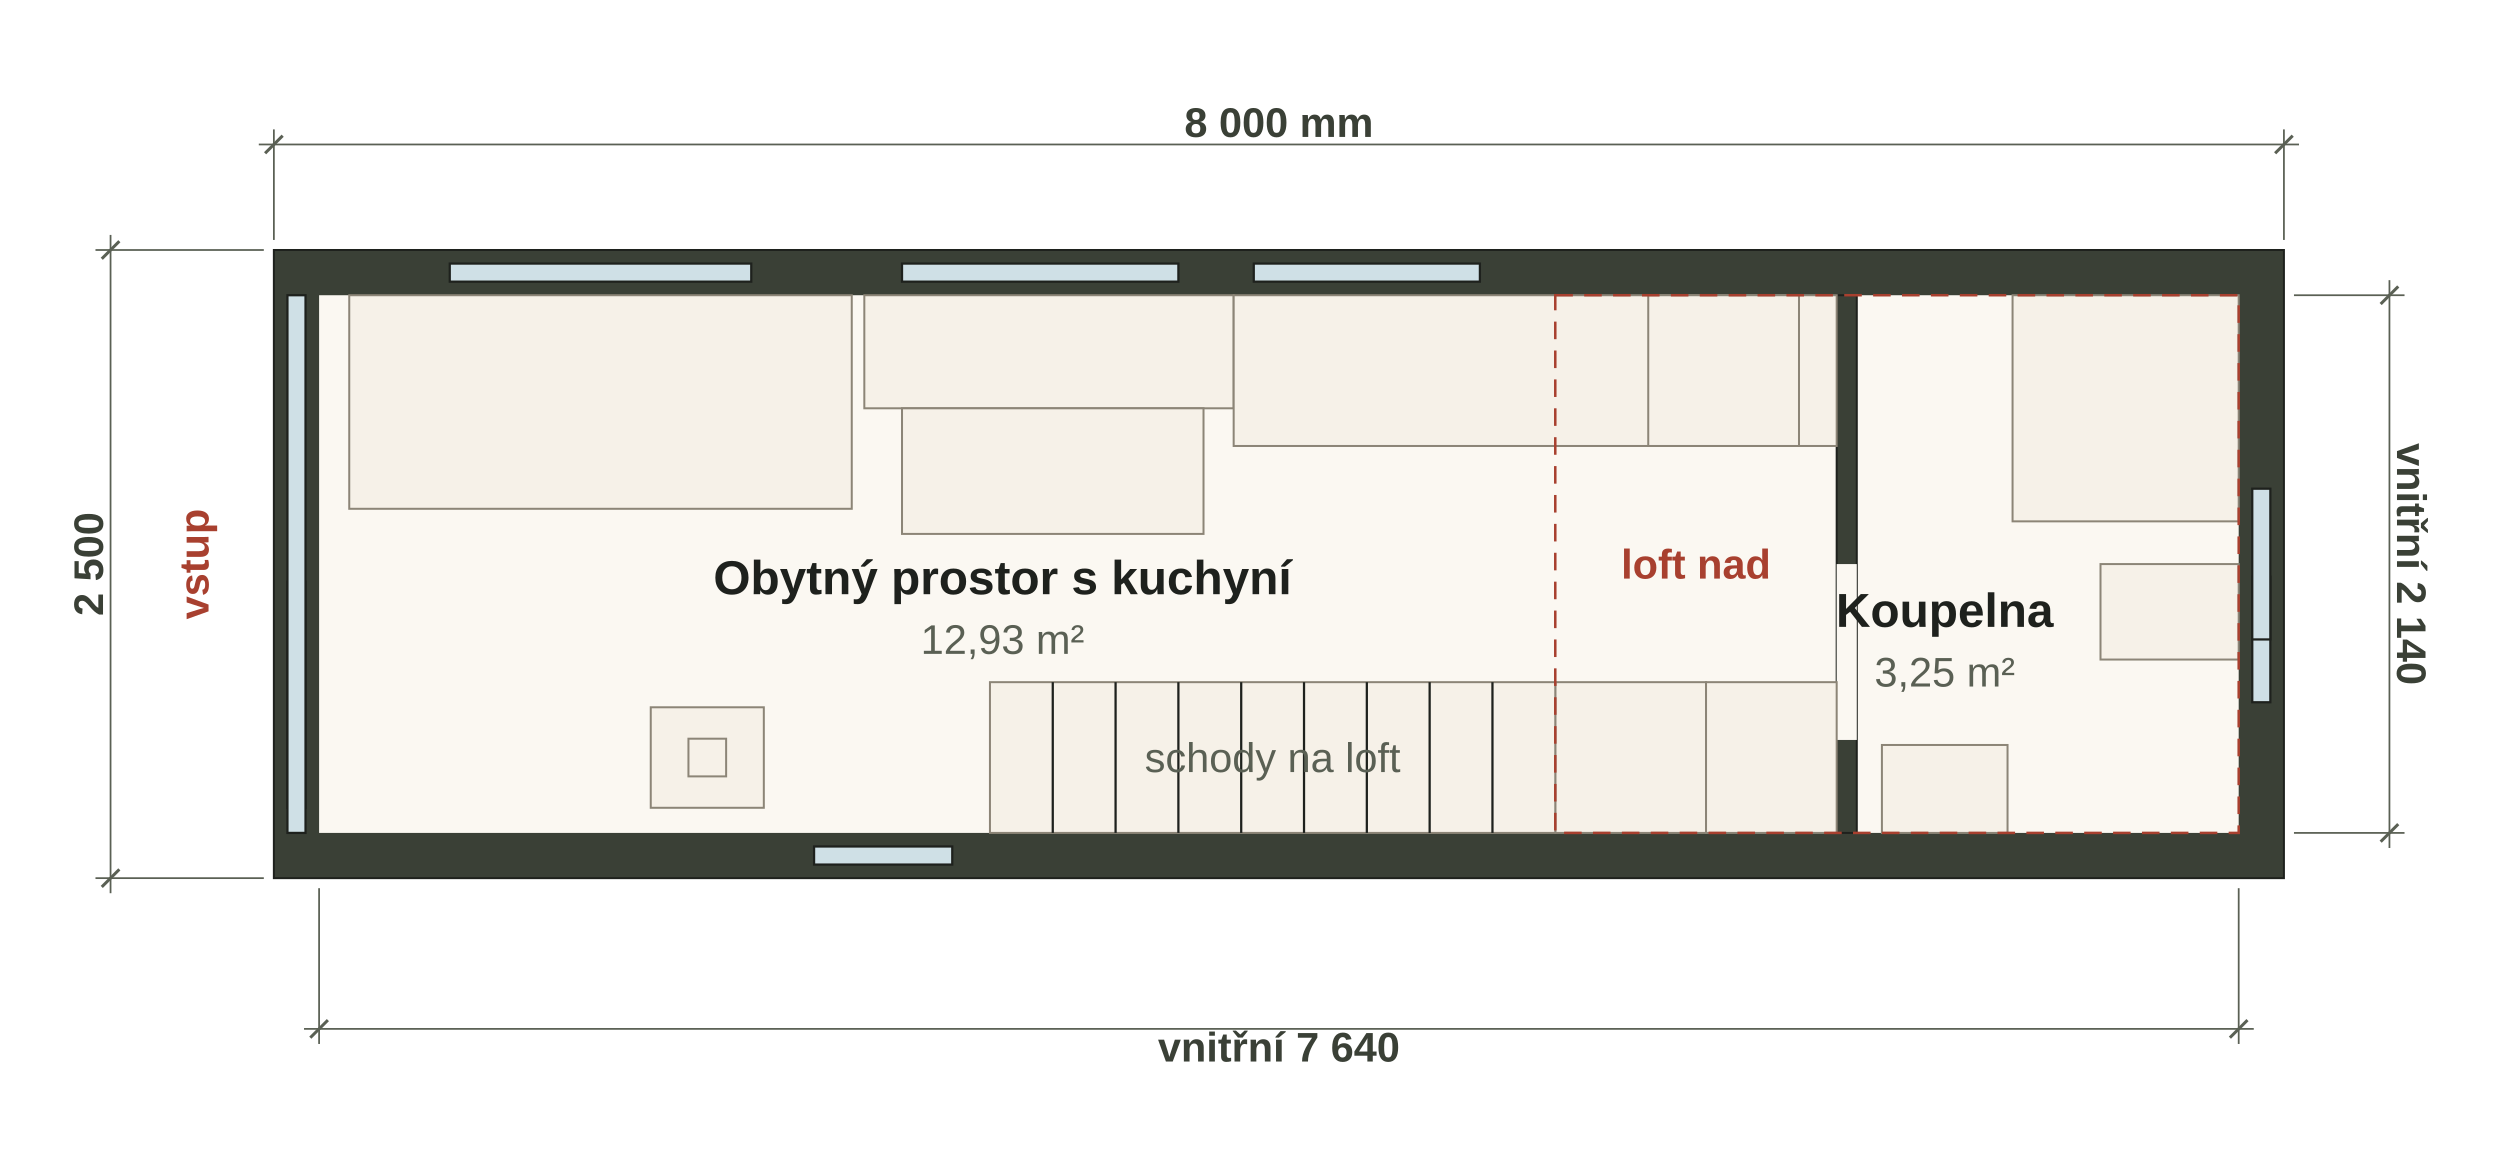
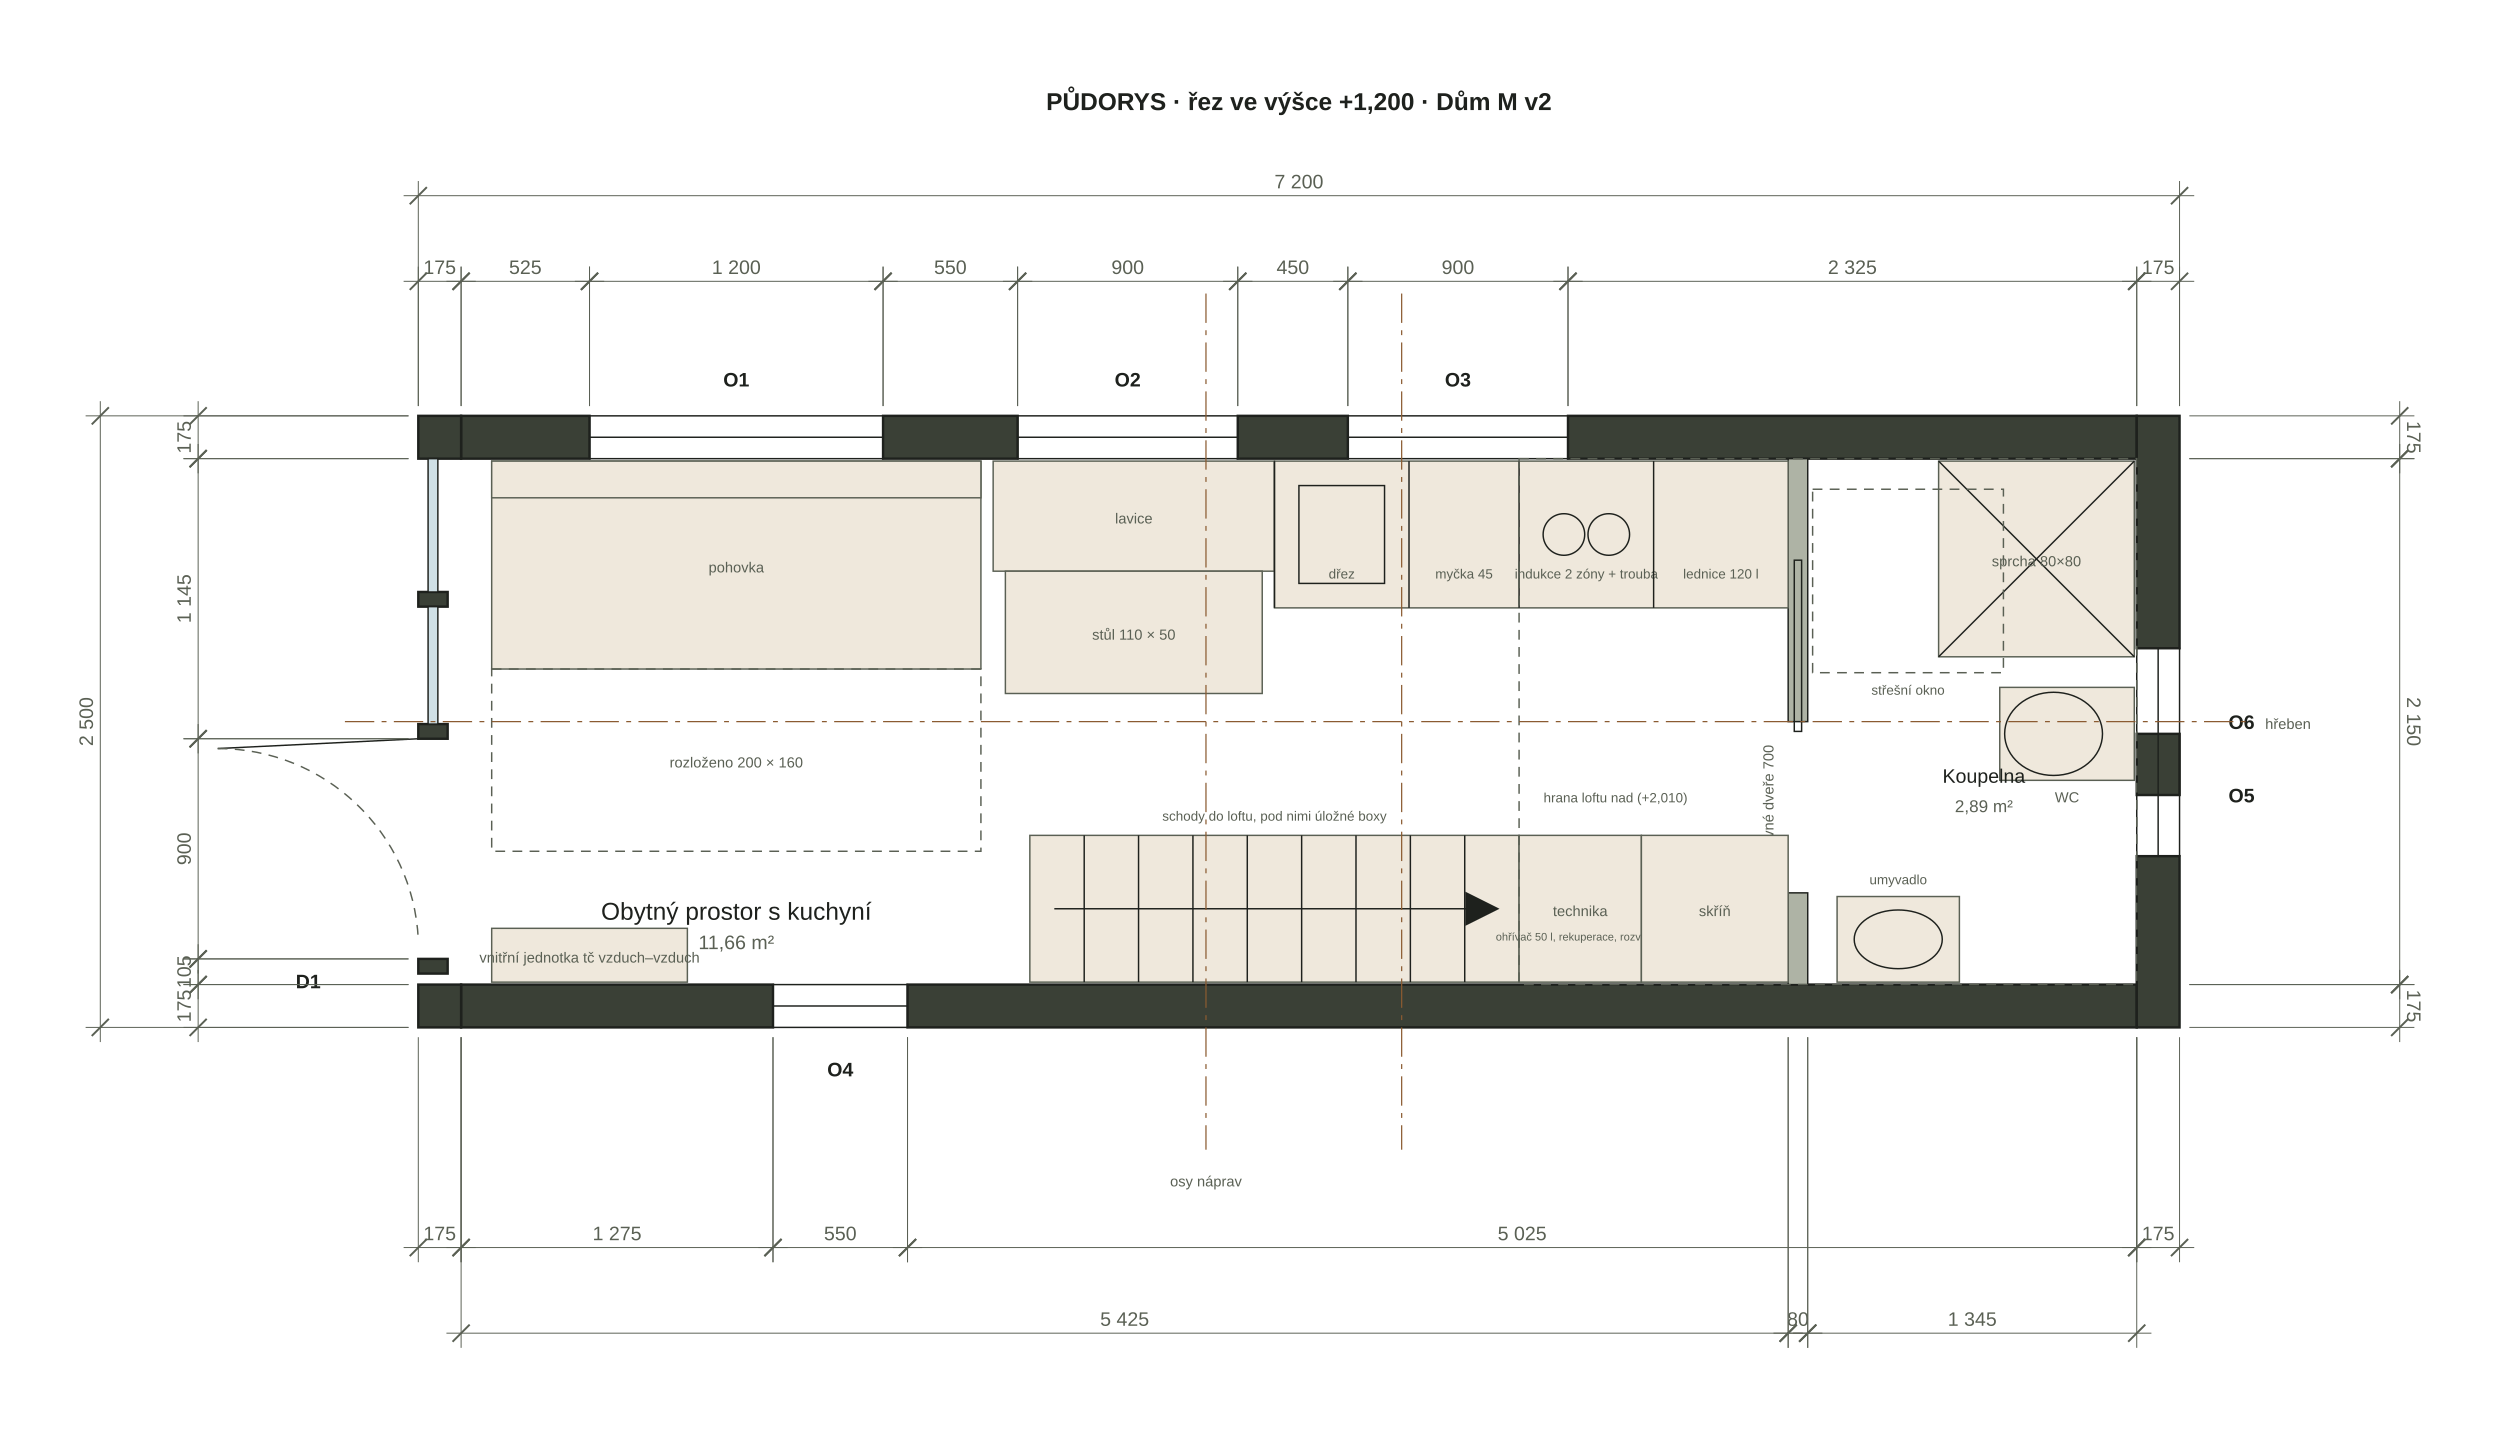
- <svg xmlns="http://www.w3.org/2000/svg" viewBox="-1090 -995 9950 4654.5" class="dwg" style="background:#FBF8F2" role="img" aria-label="">
+ <svg xmlns="http://www.w3.org/2000/svg" viewBox="-1710 -1700 10220 5860" width="204.4mm" height="117.2mm" class="dwg" role="img" aria-label="Dům M v2 – Půdorys">
  <style>
- .ln{fill:none;stroke:#1E211D;stroke-width:22;stroke-linejoin:round}.thin{fill:none;stroke:#1E211D;stroke-width:9}
- .wall{fill:#3A4036;stroke:#1E211D;stroke-width:8}.body{fill:#E9DCC6;stroke:#1E211D;stroke-width:18}
- .roof{fill:#3A4036;stroke:#1E211D;stroke-width:12}.steel{fill:#B9BDB4;stroke:#1E211D;stroke-width:10}
- .wheel{fill:#2A2E28;stroke:#1E211D;stroke-width:8}.glass{fill:#CFE0E6;stroke:#1E211D;stroke-width:9}
- .fur{fill:#F6F1E8;stroke:#8C8577;stroke-width:8}.room{fill:#FBF8F2}
- .dim,.tick{fill:none;stroke:#5A6054;stroke-width:7}.tick{stroke-width:12}.grd{fill:none;stroke:#8C8577;stroke-width:12}
- .hl{fill:none;stroke:#A8402F;stroke-width:10;stroke-dasharray:70 45}
- text{font-family:Manrope,Arial,sans-serif;fill:#1E211D}.td{fill:#3A4036;font-weight:600}.tl{font-weight:700}
- .tm{fill:#5A6054}.tr{fill:#A8402F;font-weight:700}
+ .ln{fill:none;stroke:#1E211D;stroke-width:14}.thin{fill:none;stroke:#1E211D;stroke-width:6}
+ .cut{fill:#3A4036;stroke:#1E211D;stroke-width:10}.cutl{fill:#AEB3A5;stroke:#1E211D;stroke-width:6}
+ .steel{fill:#8A5A30;stroke:#1E211D;stroke-width:6}.wheel{fill:#2A2E28;stroke:#1E211D;stroke-width:6}
+ .glass{fill:#CFE0E6;stroke:#1E211D;stroke-width:6}.fur{fill:#EFE8DC;stroke:#5A6054;stroke-width:6}
+ .hid{fill:none;stroke:#5A6054;stroke-width:6;stroke-dasharray:40 30}.ax{fill:none;stroke:#8A5A30;stroke-width:5;stroke-dasharray:120 30 20 30}
+ .dim,.tick{fill:none;stroke:#5A6054;stroke-width:4}.tick{stroke-width:8}.lvl{fill:#1E211D}
+ .grd{fill:none;stroke:#1E211D;stroke-width:10}.lim{fill:none;stroke:#A8402F;stroke-width:6;stroke-dasharray:60 40}
+ text{font-family:Manrope,Arial,sans-serif;fill:#1E211D}.td{fill:#5A6054}.tl{font-weight:600}.tr{fill:#A8402F}
</style>
-   <rect class="wall" x="0" y="0" width="8000" height="2500" />
-   <rect class="room" x="180" y="180" width="7640" height="2140" />
-   <rect class="wall" x="6220" y="180" width="80" height="2140" />
-   <rect class="room" x="6220" y="1250" width="80" height="700" />
-   <rect class="glass" x="700" y="54" width="1200" height="72" />
-   <rect class="glass" x="2500" y="54" width="1100" height="72" />
-   <rect class="glass" x="3900" y="54" width="900" height="72" />
-   <rect class="glass" x="2150" y="2374" width="550" height="72" />
-   <rect class="glass" x="7874" y="1300" width="72" height="500" />
-   <rect class="glass" x="7874" y="950" width="72" height="600" />
-   <rect class="glass" x="54" y="1320" width="72" height="900" />
-   <rect class="glass" x="54" y="180" width="72" height="2140" />
-   <rect class="fur" x="300" y="180" width="2000" height="850" />
-   <rect class="fur" x="2350" y="180" width="1470" height="450" />
-   <rect class="fur" x="2500" y="630" width="1200" height="500" />
-   <rect class="fur" x="3820" y="180" width="2400" height="600" />
-   <rect class="fur" x="5470" y="180" width="600" height="600" />
-   <rect class="fur" x="5100" y="1720" width="600" height="600" />
-   <rect class="fur" x="5700" y="1720" width="520" height="600" />
-   <rect class="fur" x="1500" y="1820" width="450" height="400" />
-   <rect class="fur" x="1650" y="1945" width="150" height="150" />
-   <rect class="fur" x="6920" y="180" width="900" height="900" />
-   <rect class="fur" x="7270" y="1250" width="550" height="380" />
-   <rect class="fur" x="6400" y="1970" width="500" height="350" />
-   <rect class="fur" x="2850" y="1720" width="2250" height="600" />
-   <line class="thin" x1="3100" y1="1720" x2="3100" y2="2320" />
-   <line class="thin" x1="3350" y1="1720" x2="3350" y2="2320" />
-   <line class="thin" x1="3600" y1="1720" x2="3600" y2="2320" />
-   <line class="thin" x1="3850" y1="1720" x2="3850" y2="2320" />
-   <line class="thin" x1="4100" y1="1720" x2="4100" y2="2320" />
-   <line class="thin" x1="4350" y1="1720" x2="4350" y2="2320" />
-   <line class="thin" x1="4600" y1="1720" x2="4600" y2="2320" />
-   <line class="thin" x1="4850" y1="1720" x2="4850" y2="2320" />
-   <text class="tm" x="3975" y="2077.8" font-size="165" text-anchor="middle">schody na loft</text>
-   <rect class="hl" x="5100" y="180" width="2720" height="2140" />
-   <text class="tr" x="5660" y="1307.8" font-size="165" text-anchor="middle">loft nad</text>
-   <text class="tl" x="2900" y="1370" font-size="190" text-anchor="middle">Obytný prostor s kuchyní</text>
-   <text class="tm" x="2900" y="1607.5" font-size="165" text-anchor="middle">12,93 m²</text>
-   <text class="tl" x="6650" y="1500" font-size="190" text-anchor="middle">Koupelna</text>
-   <text class="tm" x="6650" y="1737.5" font-size="165" text-anchor="middle">3,25 m²</text>
-   <text class="tr" x="-260" y="1250" font-size="165" text-anchor="middle" transform="rotate(-90 -260 1250)">vstup</text>
-   <line class="dim" x1="0" y1="-40" x2="0" y2="-480" />
-   <line class="dim" x1="8000" y1="-40" x2="8000" y2="-480" />
-   <line class="dim" x1="-60" y1="-420" x2="8060" y2="-420" />
-   <line class="tick" x1="-35" y1="-385" x2="35" y2="-455" />
-   <line class="tick" x1="7965" y1="-385" x2="8035" y2="-455" />
-   <text class="td" x="4000" y="-450" font-size="165" text-anchor="middle">8 000 mm</text>
-   <line class="dim" x1="-40" y1="0" x2="-710" y2="0" />
-   <line class="dim" x1="-40" y1="2500" x2="-710" y2="2500" />
-   <line class="dim" x1="-650" y1="-60" x2="-650" y2="2560" />
-   <line class="tick" x1="-685" y1="35" x2="-615" y2="-35" />
-   <line class="tick" x1="-685" y1="2535" x2="-615" y2="2465" />
-   <text class="td" x="-680" y="1250" font-size="165" text-anchor="middle" transform="rotate(-90 -680 1250)">2 500</text>
-   <line class="dim" x1="180" y1="2540" x2="180" y2="3160" />
-   <line class="dim" x1="7820" y1="2540" x2="7820" y2="3160" />
-   <line class="dim" x1="120" y1="3100" x2="7880" y2="3100" />
-   <line class="tick" x1="145" y1="3135" x2="215" y2="3065" />
-   <line class="tick" x1="7785" y1="3135" x2="7855" y2="3065" />
-   <text class="td" x="4000" y="3230" font-size="165" text-anchor="middle">vnitřní 7 640</text>
-   <line class="dim" x1="8040" y1="180" x2="8480" y2="180" />
-   <line class="dim" x1="8040" y1="2320" x2="8480" y2="2320" />
-   <line class="dim" x1="8420" y1="120" x2="8420" y2="2380" />
-   <line class="tick" x1="8385" y1="215" x2="8455" y2="145" />
-   <line class="tick" x1="8385" y1="2355" x2="8455" y2="2285" />
-   <text class="td" x="8450" y="1250" font-size="165" text-anchor="middle" transform="rotate(90 8450 1250)">vnitřní 2 140</text>
+   <rect class="cut" x="175" y="0" width="525" height="175" />
+   <rect class="thin" x="700" y="0" width="1200" height="175" />
+   <line class="thin" x1="700" y1="87.5" x2="1900" y2="87.5" />
+   <text class="tl" x="1300" y="-120" font-size="80" text-anchor="middle">O1</text>
+   <rect class="cut" x="1900" y="0" width="550" height="175" />
+   <rect class="thin" x="2450" y="0" width="900" height="175" />
+   <line class="thin" x1="2450" y1="87.5" x2="3350" y2="87.5" />
+   <text class="tl" x="2900" y="-120" font-size="80" text-anchor="middle">O2</text>
+   <rect class="cut" x="3350" y="0" width="450" height="175" />
+   <rect class="thin" x="3800" y="0" width="900" height="175" />
+   <line class="thin" x1="3800" y1="87.5" x2="4700" y2="87.5" />
+   <text class="tl" x="4250" y="-120" font-size="80" text-anchor="middle">O3</text>
+   <rect class="cut" x="4700" y="0" width="2325" height="175" />
+   <rect class="cut" x="175" y="2325" width="1275" height="175" />
+   <rect class="thin" x="1450" y="2325" width="550" height="175" />
+   <line class="thin" x1="1450" y1="2412.5" x2="2000" y2="2412.5" />
+   <text class="tl" x="1725" y="2700" font-size="80" text-anchor="middle">O4</text>
+   <rect class="cut" x="2000" y="2325" width="5025" height="175" />
+   <rect class="cut" x="7025" y="0" width="175" height="950" />
+   <rect class="thin" x="7025" y="950" width="175" height="600" />
+   <line class="thin" x1="7112.5" y1="950" x2="7112.5" y2="1550" />
+   <text class="tl" x="7400" y="1280" font-size="80" text-anchor="start">O6</text>
+   <rect class="cut" x="7025" y="1300" width="175" height="250" />
+   <rect class="thin" x="7025" y="1300" width="175" height="500" />
+   <line class="thin" x1="7112.5" y1="1300" x2="7112.5" y2="1800" />
+   <text class="tl" x="7400" y="1580" font-size="80" text-anchor="start">O5</text>
+   <rect class="cut" x="7025" y="1800" width="175" height="700" />
+   <rect class="cut" x="0" y="0" width="175" height="175" />
+   <rect class="cut" x="0" y="2325" width="175" height="175" />
+   <rect class="cut" x="0" y="720" width="120" height="60" />
+   <rect class="cut" x="0" y="1260" width="120" height="60" />
+   <rect class="cut" x="0" y="2220" width="120" height="60" />
+   <rect class="glass" x="40" y="175" width="40" height="545" />
+   <rect class="glass" x="40" y="780" width="40" height="480" />
+   <line class="thin" x1="0" y1="1320" x2="-820" y2="1360" />
+   <path class="hid" d="M -820 1360 A 820 820 0 0 1 0 2140" />
+   <text class="tl" x="-450" y="2340" font-size="80" text-anchor="middle">D1</text>
+   <rect class="cutl" x="5600" y="175" width="80" height="1075" />
+   <rect class="cutl" x="5600" y="1950" width="80" height="375" />
+   <rect class="thin" x="5625" y="590" width="30" height="700" />
+   <text class="td" x="5540" y="1600" font-size="60" text-anchor="middle" transform="rotate(-90 5540 1600)">posuvné dveře 700</text>
+   <rect class="fur" x="2500" y="1715" width="2000" height="600" />
+   <line class="thin" x1="2722.2" y1="1715" x2="2722.2" y2="2315" />
+   <line class="thin" x1="2944.4" y1="1715" x2="2944.4" y2="2315" />
+   <line class="thin" x1="3166.7" y1="1715" x2="3166.7" y2="2315" />
+   <line class="thin" x1="3388.9" y1="1715" x2="3388.9" y2="2315" />
+   <line class="thin" x1="3611.1" y1="1715" x2="3611.1" y2="2315" />
+   <line class="thin" x1="3833.3" y1="1715" x2="3833.3" y2="2315" />
+   <line class="thin" x1="4055.6" y1="1715" x2="4055.6" y2="2315" />
+   <line class="thin" x1="4277.8" y1="1715" x2="4277.8" y2="2315" />
+   <line class="thin" x1="2600" y1="2015" x2="4350" y2="2015" />
+   <polygon class="lvl" points="4420,2015 4280,1945 4280,2085" />
+   <text class="td" x="3500" y="1655" font-size="55" text-anchor="middle">schody do loftu, pod nimi úložné boxy</text>
+   <rect class="fur" x="300" y="185" width="2000" height="850" />
+   <rect class="fur" x="300" y="185" width="2000" height="150" />
+   <rect class="hid" x="300" y="1035" width="2000" height="745" />
+   <text class="td" x="1300" y="1437.5" font-size="60" text-anchor="middle">rozloženo 200 × 160</text>
+   <text class="td" x="1300" y="640" font-size="60" text-anchor="middle">pohovka</text>
+   <rect class="fur" x="2350" y="185" width="1150" height="450" />
+   <text class="td" x="2925" y="440" font-size="60" text-anchor="middle">lavice</text>
+   <rect class="fur" x="2400" y="635" width="1050" height="500" />
+   <text class="td" x="2925" y="915" font-size="60" text-anchor="middle">stůl 110 × 50</text>
+   <rect class="fur" x="3500" y="185" width="2100" height="600" />
+   <line class="thin" x1="3500" y1="185" x2="3500" y2="785" />
+   <text class="td" x="3775" y="665" font-size="55" text-anchor="middle">dřez</text>
+   <rect class="thin" x="3600" y="285" width="350" height="400" />
+   <line class="thin" x1="4050" y1="185" x2="4050" y2="785" />
+   <text class="td" x="4275" y="665" font-size="55" text-anchor="middle">myčka 45</text>
+   <line class="thin" x1="4500" y1="185" x2="4500" y2="785" />
+   <text class="td" x="4775" y="665" font-size="55" text-anchor="middle">indukce 2 zóny + trouba</text>
+   <circle class="thin" cx="4683.3" cy="485" r="85" />
+   <circle class="thin" cx="4866.7" cy="485" r="85" />
+   <line class="thin" x1="5050" y1="185" x2="5050" y2="785" />
+   <text class="td" x="5325" y="665" font-size="55" text-anchor="middle">lednice 120 l</text>
+   <rect class="fur" x="4500" y="1715" width="500" height="600" />
+   <text class="td" x="4750" y="2045" font-size="60" text-anchor="middle">technika</text>
+   <text class="td" x="4750" y="2145" font-size="45" text-anchor="middle">ohřívač 50 l, rekuperace, rozvaděč</text>
+   <rect class="fur" x="5000" y="1715" width="600" height="600" />
+   <text class="td" x="5300" y="2045" font-size="60" text-anchor="middle">skříň</text>
+   <rect class="fur" x="300" y="2095" width="800" height="220" />
+   <text class="td" x="700" y="2235" font-size="60" text-anchor="middle">vnitřní jednotka tč vzduch–vzduch</text>
+   <rect class="fur" x="6215" y="185" width="800" height="800" />
+   <line class="thin" x1="6215" y1="185" x2="7015" y2="985" />
+   <line class="thin" x1="6215" y1="985" x2="7015" y2="185" />
+   <text class="td" x="6615" y="615" font-size="60" text-anchor="middle">sprcha 80×80</text>
+   <rect class="fur" x="6465" y="1110" width="550" height="380" />
+   <ellipse class="thin" cx="6685" cy="1300" rx="200" ry="170" />
+   <text class="td" x="6740" y="1580" font-size="60" text-anchor="middle">WC</text>
+   <rect class="fur" x="5800" y="1965" width="500" height="350" />
+   <ellipse class="thin" cx="6050" cy="2140" rx="180" ry="120" />
+   <text class="td" x="6050" y="1915" font-size="55" text-anchor="middle">umyvadlo</text>
+   <text class="t" x="1300" y="2060" font-size="100" text-anchor="middle">Obytný prostor s kuchyní</text>
+   <text class="td" x="1300" y="2180" font-size="80" text-anchor="middle">11,66 m²</text>
+   <text class="t" x="6400" y="1500" font-size="80" text-anchor="middle">Koupelna</text>
+   <text class="td" x="6400" y="1620" font-size="70" text-anchor="middle">2,89 m²</text>
+   <rect class="hid" x="4500" y="175" width="2525" height="2150" />
+   <text class="td" x="4600" y="1580" font-size="55" text-anchor="start">hrana loftu nad (+2,010)</text>
+   <rect class="hid" x="5700" y="300" width="780" height="750" />
+   <text class="td" x="6090" y="1140" font-size="55" text-anchor="middle">střešní okno</text>
+   <line class="ax" x1="3220" y1="-500" x2="3220" y2="3000" />
+   <line class="ax" x1="4020" y1="-500" x2="4020" y2="3000" />
+   <text class="td" x="3220" y="3150" font-size="60" text-anchor="middle">osy náprav</text>
+   <line class="ax" x1="-300" y1="1250" x2="7500" y2="1250" />
+   <text class="td" x="7550" y="1280" font-size="60" text-anchor="start">hřeben</text>
+   <line class="dim" x1="0" y1="-40" x2="0" y2="-960" />
+   <line class="dim" x1="7200" y1="-40" x2="7200" y2="-960" />
+   <line class="dim" x1="-60" y1="-900" x2="7260" y2="-900" />
+   <line class="tick" x1="-35" y1="-865" x2="35" y2="-935" />
+   <line class="tick" x1="7165" y1="-865" x2="7235" y2="-935" />
+   <text class="td" x="3600" y="-930" font-size="80" text-anchor="middle">7 200</text>
+   <line class="dim" x1="0" y1="-40" x2="0" y2="-610" />
+   <line class="dim" x1="175" y1="-40" x2="175" y2="-610" />
+   <line class="dim" x1="-60" y1="-550" x2="235" y2="-550" />
+   <line class="tick" x1="-35" y1="-515" x2="35" y2="-585" />
+   <line class="tick" x1="140" y1="-515" x2="210" y2="-585" />
+   <text class="td" x="87.5" y="-580" font-size="80" text-anchor="middle">175</text>
+   <line class="dim" x1="175" y1="-40" x2="175" y2="-610" />
+   <line class="dim" x1="700" y1="-40" x2="700" y2="-610" />
+   <line class="dim" x1="115" y1="-550" x2="760" y2="-550" />
+   <line class="tick" x1="140" y1="-515" x2="210" y2="-585" />
+   <line class="tick" x1="665" y1="-515" x2="735" y2="-585" />
+   <text class="td" x="437.5" y="-580" font-size="80" text-anchor="middle">525</text>
+   <line class="dim" x1="700" y1="-40" x2="700" y2="-610" />
+   <line class="dim" x1="1900" y1="-40" x2="1900" y2="-610" />
+   <line class="dim" x1="640" y1="-550" x2="1960" y2="-550" />
+   <line class="tick" x1="665" y1="-515" x2="735" y2="-585" />
+   <line class="tick" x1="1865" y1="-515" x2="1935" y2="-585" />
+   <text class="td" x="1300" y="-580" font-size="80" text-anchor="middle">1 200</text>
+   <line class="dim" x1="1900" y1="-40" x2="1900" y2="-610" />
+   <line class="dim" x1="2450" y1="-40" x2="2450" y2="-610" />
+   <line class="dim" x1="1840" y1="-550" x2="2510" y2="-550" />
+   <line class="tick" x1="1865" y1="-515" x2="1935" y2="-585" />
+   <line class="tick" x1="2415" y1="-515" x2="2485" y2="-585" />
+   <text class="td" x="2175" y="-580" font-size="80" text-anchor="middle">550</text>
+   <line class="dim" x1="2450" y1="-40" x2="2450" y2="-610" />
+   <line class="dim" x1="3350" y1="-40" x2="3350" y2="-610" />
+   <line class="dim" x1="2390" y1="-550" x2="3410" y2="-550" />
+   <line class="tick" x1="2415" y1="-515" x2="2485" y2="-585" />
+   <line class="tick" x1="3315" y1="-515" x2="3385" y2="-585" />
+   <text class="td" x="2900" y="-580" font-size="80" text-anchor="middle">900</text>
+   <line class="dim" x1="3350" y1="-40" x2="3350" y2="-610" />
+   <line class="dim" x1="3800" y1="-40" x2="3800" y2="-610" />
+   <line class="dim" x1="3290" y1="-550" x2="3860" y2="-550" />
+   <line class="tick" x1="3315" y1="-515" x2="3385" y2="-585" />
+   <line class="tick" x1="3765" y1="-515" x2="3835" y2="-585" />
+   <text class="td" x="3575" y="-580" font-size="80" text-anchor="middle">450</text>
+   <line class="dim" x1="3800" y1="-40" x2="3800" y2="-610" />
+   <line class="dim" x1="4700" y1="-40" x2="4700" y2="-610" />
+   <line class="dim" x1="3740" y1="-550" x2="4760" y2="-550" />
+   <line class="tick" x1="3765" y1="-515" x2="3835" y2="-585" />
+   <line class="tick" x1="4665" y1="-515" x2="4735" y2="-585" />
+   <text class="td" x="4250" y="-580" font-size="80" text-anchor="middle">900</text>
+   <line class="dim" x1="4700" y1="-40" x2="4700" y2="-610" />
+   <line class="dim" x1="7025" y1="-40" x2="7025" y2="-610" />
+   <line class="dim" x1="4640" y1="-550" x2="7085" y2="-550" />
+   <line class="tick" x1="4665" y1="-515" x2="4735" y2="-585" />
+   <line class="tick" x1="6990" y1="-515" x2="7060" y2="-585" />
+   <text class="td" x="5862.5" y="-580" font-size="80" text-anchor="middle">2 325</text>
+   <line class="dim" x1="7025" y1="-40" x2="7025" y2="-610" />
+   <line class="dim" x1="7200" y1="-40" x2="7200" y2="-610" />
+   <line class="dim" x1="6965" y1="-550" x2="7260" y2="-550" />
+   <line class="tick" x1="6990" y1="-515" x2="7060" y2="-585" />
+   <line class="tick" x1="7165" y1="-515" x2="7235" y2="-585" />
+   <text class="td" x="7112.5" y="-580" font-size="80" text-anchor="middle">175</text>
+   <line class="dim" x1="0" y1="2540" x2="0" y2="3460" />
+   <line class="dim" x1="175" y1="2540" x2="175" y2="3460" />
+   <line class="dim" x1="-60" y1="3400" x2="235" y2="3400" />
+   <line class="tick" x1="-35" y1="3435" x2="35" y2="3365" />
+   <line class="tick" x1="140" y1="3435" x2="210" y2="3365" />
+   <text class="td" x="87.5" y="3370" font-size="80" text-anchor="middle">175</text>
+   <line class="dim" x1="175" y1="2540" x2="175" y2="3460" />
+   <line class="dim" x1="1450" y1="2540" x2="1450" y2="3460" />
+   <line class="dim" x1="115" y1="3400" x2="1510" y2="3400" />
+   <line class="tick" x1="140" y1="3435" x2="210" y2="3365" />
+   <line class="tick" x1="1415" y1="3435" x2="1485" y2="3365" />
+   <text class="td" x="812.5" y="3370" font-size="80" text-anchor="middle">1 275</text>
+   <line class="dim" x1="1450" y1="2540" x2="1450" y2="3460" />
+   <line class="dim" x1="2000" y1="2540" x2="2000" y2="3460" />
+   <line class="dim" x1="1390" y1="3400" x2="2060" y2="3400" />
+   <line class="tick" x1="1415" y1="3435" x2="1485" y2="3365" />
+   <line class="tick" x1="1965" y1="3435" x2="2035" y2="3365" />
+   <text class="td" x="1725" y="3370" font-size="80" text-anchor="middle">550</text>
+   <line class="dim" x1="2000" y1="2540" x2="2000" y2="3460" />
+   <line class="dim" x1="7025" y1="2540" x2="7025" y2="3460" />
+   <line class="dim" x1="1940" y1="3400" x2="7085" y2="3400" />
+   <line class="tick" x1="1965" y1="3435" x2="2035" y2="3365" />
+   <line class="tick" x1="6990" y1="3435" x2="7060" y2="3365" />
+   <text class="td" x="4512.5" y="3370" font-size="80" text-anchor="middle">5 025</text>
+   <line class="dim" x1="7025" y1="2540" x2="7025" y2="3460" />
+   <line class="dim" x1="7200" y1="2540" x2="7200" y2="3460" />
+   <line class="dim" x1="6965" y1="3400" x2="7260" y2="3400" />
+   <line class="tick" x1="6990" y1="3435" x2="7060" y2="3365" />
+   <line class="tick" x1="7165" y1="3435" x2="7235" y2="3365" />
+   <text class="td" x="7112.5" y="3370" font-size="80" text-anchor="middle">175</text>
+   <line class="dim" x1="175" y1="2540" x2="175" y2="3810" />
+   <line class="dim" x1="5600" y1="2540" x2="5600" y2="3810" />
+   <line class="dim" x1="115" y1="3750" x2="5660" y2="3750" />
+   <line class="tick" x1="140" y1="3785" x2="210" y2="3715" />
+   <line class="tick" x1="5565" y1="3785" x2="5635" y2="3715" />
+   <text class="td" x="2887.5" y="3720" font-size="80" text-anchor="middle">5 425</text>
+   <line class="dim" x1="5600" y1="2540" x2="5600" y2="3810" />
+   <line class="dim" x1="5680" y1="2540" x2="5680" y2="3810" />
+   <line class="dim" x1="5540" y1="3750" x2="5740" y2="3750" />
+   <line class="tick" x1="5565" y1="3785" x2="5635" y2="3715" />
+   <line class="tick" x1="5645" y1="3785" x2="5715" y2="3715" />
+   <text class="td" x="5640" y="3720" font-size="80" text-anchor="middle">80</text>
+   <line class="dim" x1="5680" y1="2540" x2="5680" y2="3810" />
+   <line class="dim" x1="7025" y1="2540" x2="7025" y2="3810" />
+   <line class="dim" x1="5620" y1="3750" x2="7085" y2="3750" />
+   <line class="tick" x1="5645" y1="3785" x2="5715" y2="3715" />
+   <line class="tick" x1="6990" y1="3785" x2="7060" y2="3715" />
+   <text class="td" x="6352.5" y="3720" font-size="80" text-anchor="middle">1 345</text>
+   <line class="dim" x1="-40" y1="0" x2="-1360" y2="0" />
+   <line class="dim" x1="-40" y1="2500" x2="-1360" y2="2500" />
+   <line class="dim" x1="-1300" y1="-60" x2="-1300" y2="2560" />
+   <line class="tick" x1="-1335" y1="35" x2="-1265" y2="-35" />
+   <line class="tick" x1="-1335" y1="2535" x2="-1265" y2="2465" />
+   <text class="td" x="-1330" y="1250" font-size="80" text-anchor="middle" transform="rotate(-90 -1330 1250)">2 500</text>
+   <line class="dim" x1="-40" y1="0" x2="-960" y2="0" />
+   <line class="dim" x1="-40" y1="175" x2="-960" y2="175" />
+   <line class="dim" x1="-900" y1="-60" x2="-900" y2="235" />
+   <line class="tick" x1="-935" y1="35" x2="-865" y2="-35" />
+   <line class="tick" x1="-935" y1="210" x2="-865" y2="140" />
+   <text class="td" x="-930" y="87.5" font-size="80" text-anchor="middle" transform="rotate(-90 -930 87.5)">175</text>
+   <line class="dim" x1="-40" y1="175" x2="-960" y2="175" />
+   <line class="dim" x1="-40" y1="1320" x2="-960" y2="1320" />
+   <line class="dim" x1="-900" y1="115" x2="-900" y2="1380" />
+   <line class="tick" x1="-935" y1="210" x2="-865" y2="140" />
+   <line class="tick" x1="-935" y1="1355" x2="-865" y2="1285" />
+   <text class="td" x="-930" y="747.5" font-size="80" text-anchor="middle" transform="rotate(-90 -930 747.5)">1 145</text>
+   <line class="dim" x1="-40" y1="1320" x2="-960" y2="1320" />
+   <line class="dim" x1="-40" y1="2220" x2="-960" y2="2220" />
+   <line class="dim" x1="-900" y1="1260" x2="-900" y2="2280" />
+   <line class="tick" x1="-935" y1="1355" x2="-865" y2="1285" />
+   <line class="tick" x1="-935" y1="2255" x2="-865" y2="2185" />
+   <text class="td" x="-930" y="1770" font-size="80" text-anchor="middle" transform="rotate(-90 -930 1770)">900</text>
+   <line class="dim" x1="-40" y1="2220" x2="-960" y2="2220" />
+   <line class="dim" x1="-40" y1="2325" x2="-960" y2="2325" />
+   <line class="dim" x1="-900" y1="2160" x2="-900" y2="2385" />
+   <line class="tick" x1="-935" y1="2255" x2="-865" y2="2185" />
+   <line class="tick" x1="-935" y1="2360" x2="-865" y2="2290" />
+   <text class="td" x="-930" y="2272.5" font-size="80" text-anchor="middle" transform="rotate(-90 -930 2272.5)">105</text>
+   <line class="dim" x1="-40" y1="2325" x2="-960" y2="2325" />
+   <line class="dim" x1="-40" y1="2500" x2="-960" y2="2500" />
+   <line class="dim" x1="-900" y1="2265" x2="-900" y2="2560" />
+   <line class="tick" x1="-935" y1="2360" x2="-865" y2="2290" />
+   <line class="tick" x1="-935" y1="2535" x2="-865" y2="2465" />
+   <text class="td" x="-930" y="2412.5" font-size="80" text-anchor="middle" transform="rotate(-90 -930 2412.5)">175</text>
+   <line class="dim" x1="7240" y1="0" x2="8160" y2="0" />
+   <line class="dim" x1="7240" y1="175" x2="8160" y2="175" />
+   <line class="dim" x1="8100" y1="-60" x2="8100" y2="235" />
+   <line class="tick" x1="8065" y1="35" x2="8135" y2="-35" />
+   <line class="tick" x1="8065" y1="210" x2="8135" y2="140" />
+   <text class="td" x="8130" y="87.5" font-size="80" text-anchor="middle" transform="rotate(90 8130 87.5)">175</text>
+   <line class="dim" x1="7240" y1="175" x2="8160" y2="175" />
+   <line class="dim" x1="7240" y1="2325" x2="8160" y2="2325" />
+   <line class="dim" x1="8100" y1="115" x2="8100" y2="2385" />
+   <line class="tick" x1="8065" y1="210" x2="8135" y2="140" />
+   <line class="tick" x1="8065" y1="2360" x2="8135" y2="2290" />
+   <text class="td" x="8130" y="1250" font-size="80" text-anchor="middle" transform="rotate(90 8130 1250)">2 150</text>
+   <line class="dim" x1="7240" y1="2325" x2="8160" y2="2325" />
+   <line class="dim" x1="7240" y1="2500" x2="8160" y2="2500" />
+   <line class="dim" x1="8100" y1="2265" x2="8100" y2="2560" />
+   <line class="tick" x1="8065" y1="2360" x2="8135" y2="2290" />
+   <line class="tick" x1="8065" y1="2535" x2="8135" y2="2465" />
+   <text class="td" x="8130" y="2412.5" font-size="80" text-anchor="middle" transform="rotate(90 8130 2412.5)">175</text>
+   <text class="tl" x="3600" y="-1250" font-size="100" text-anchor="middle">PŮDORYS · řez ve výšce +1,200 · Dům M v2</text>
</svg>
